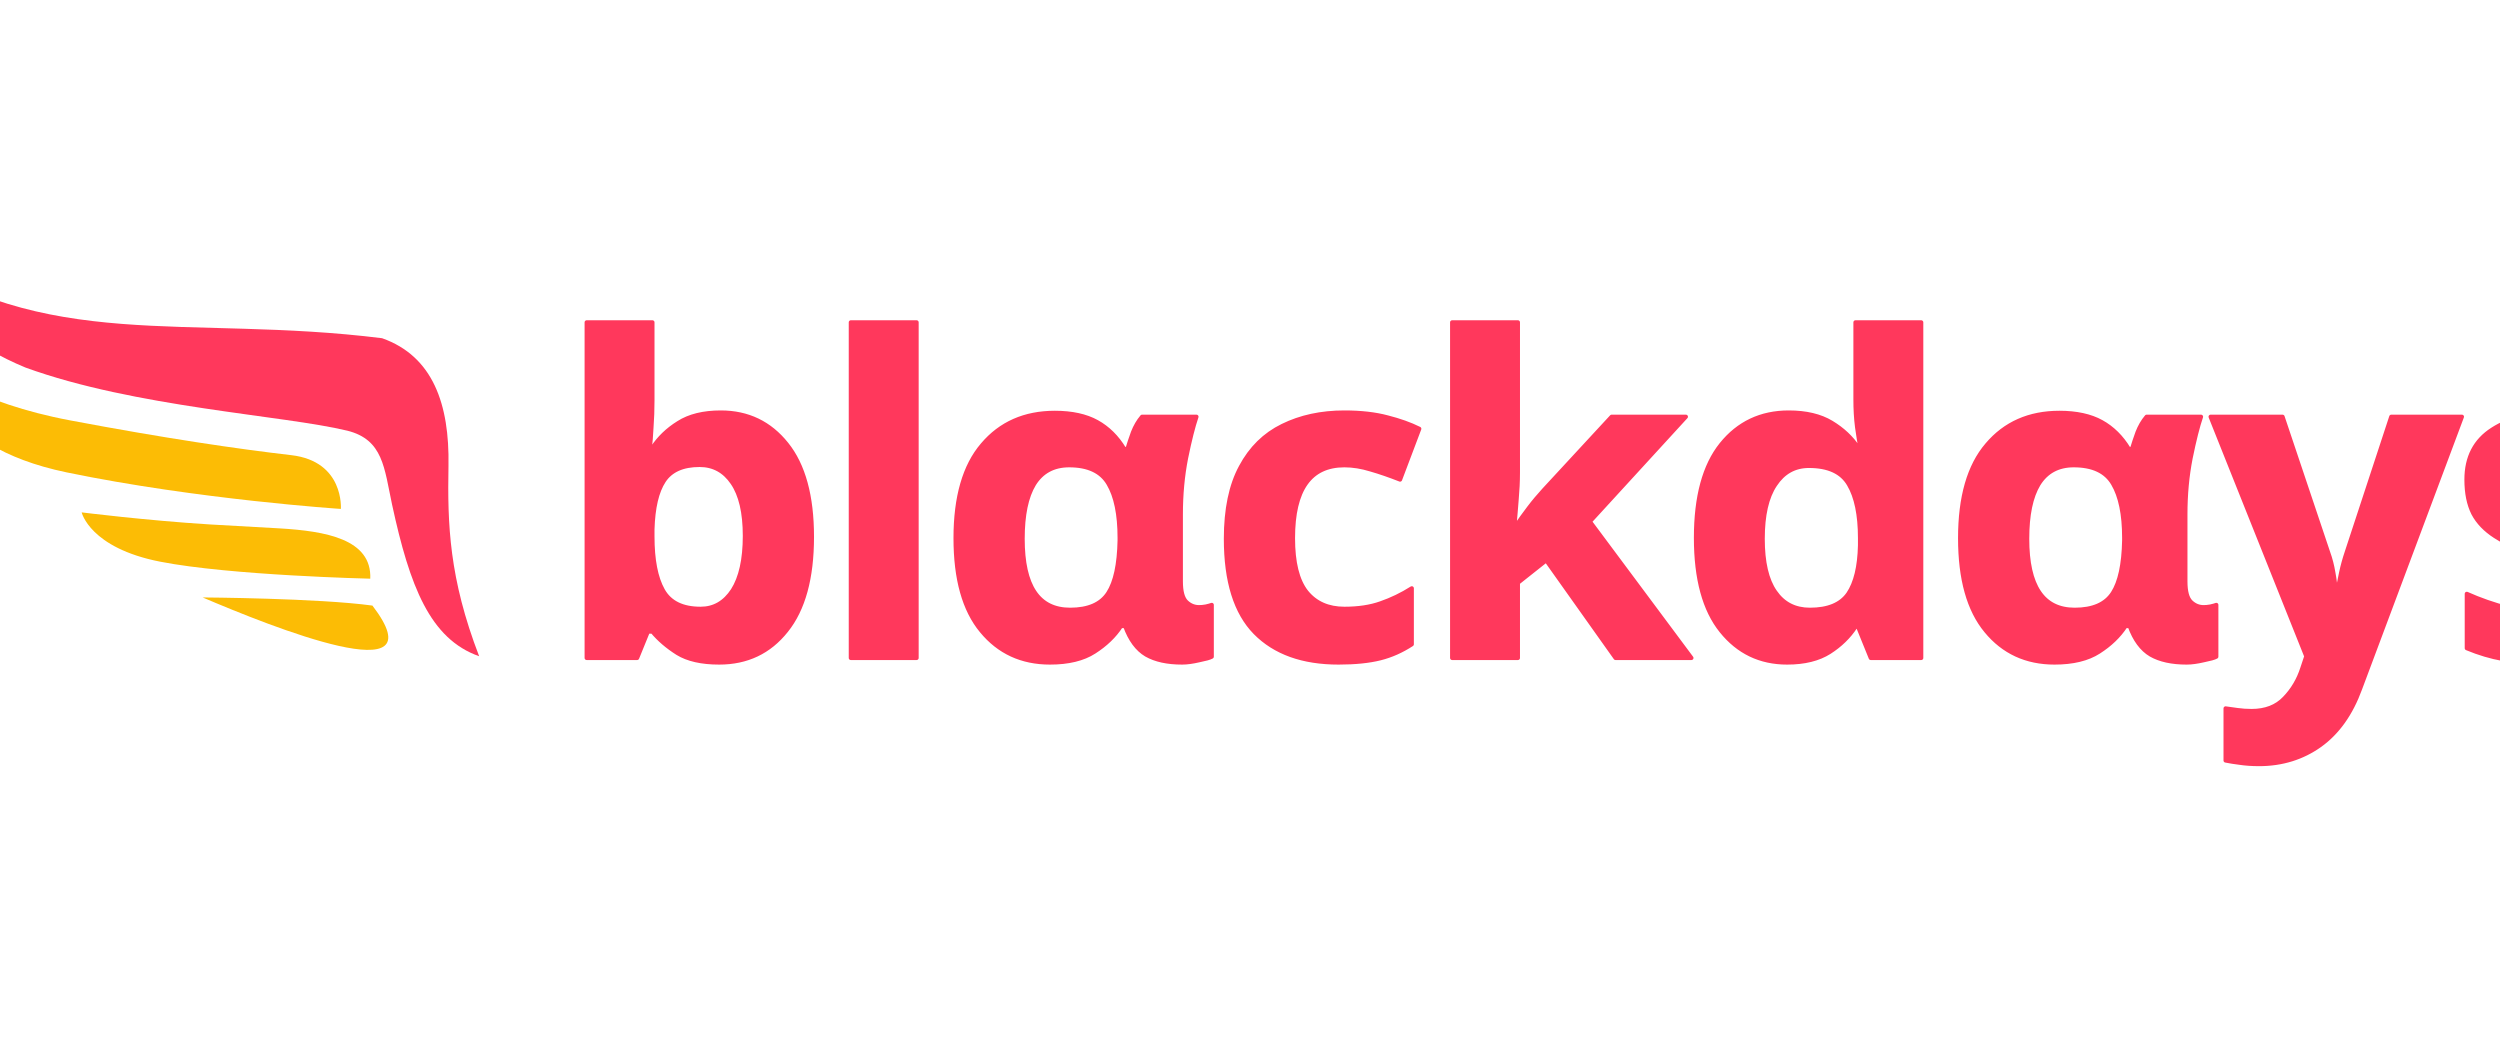
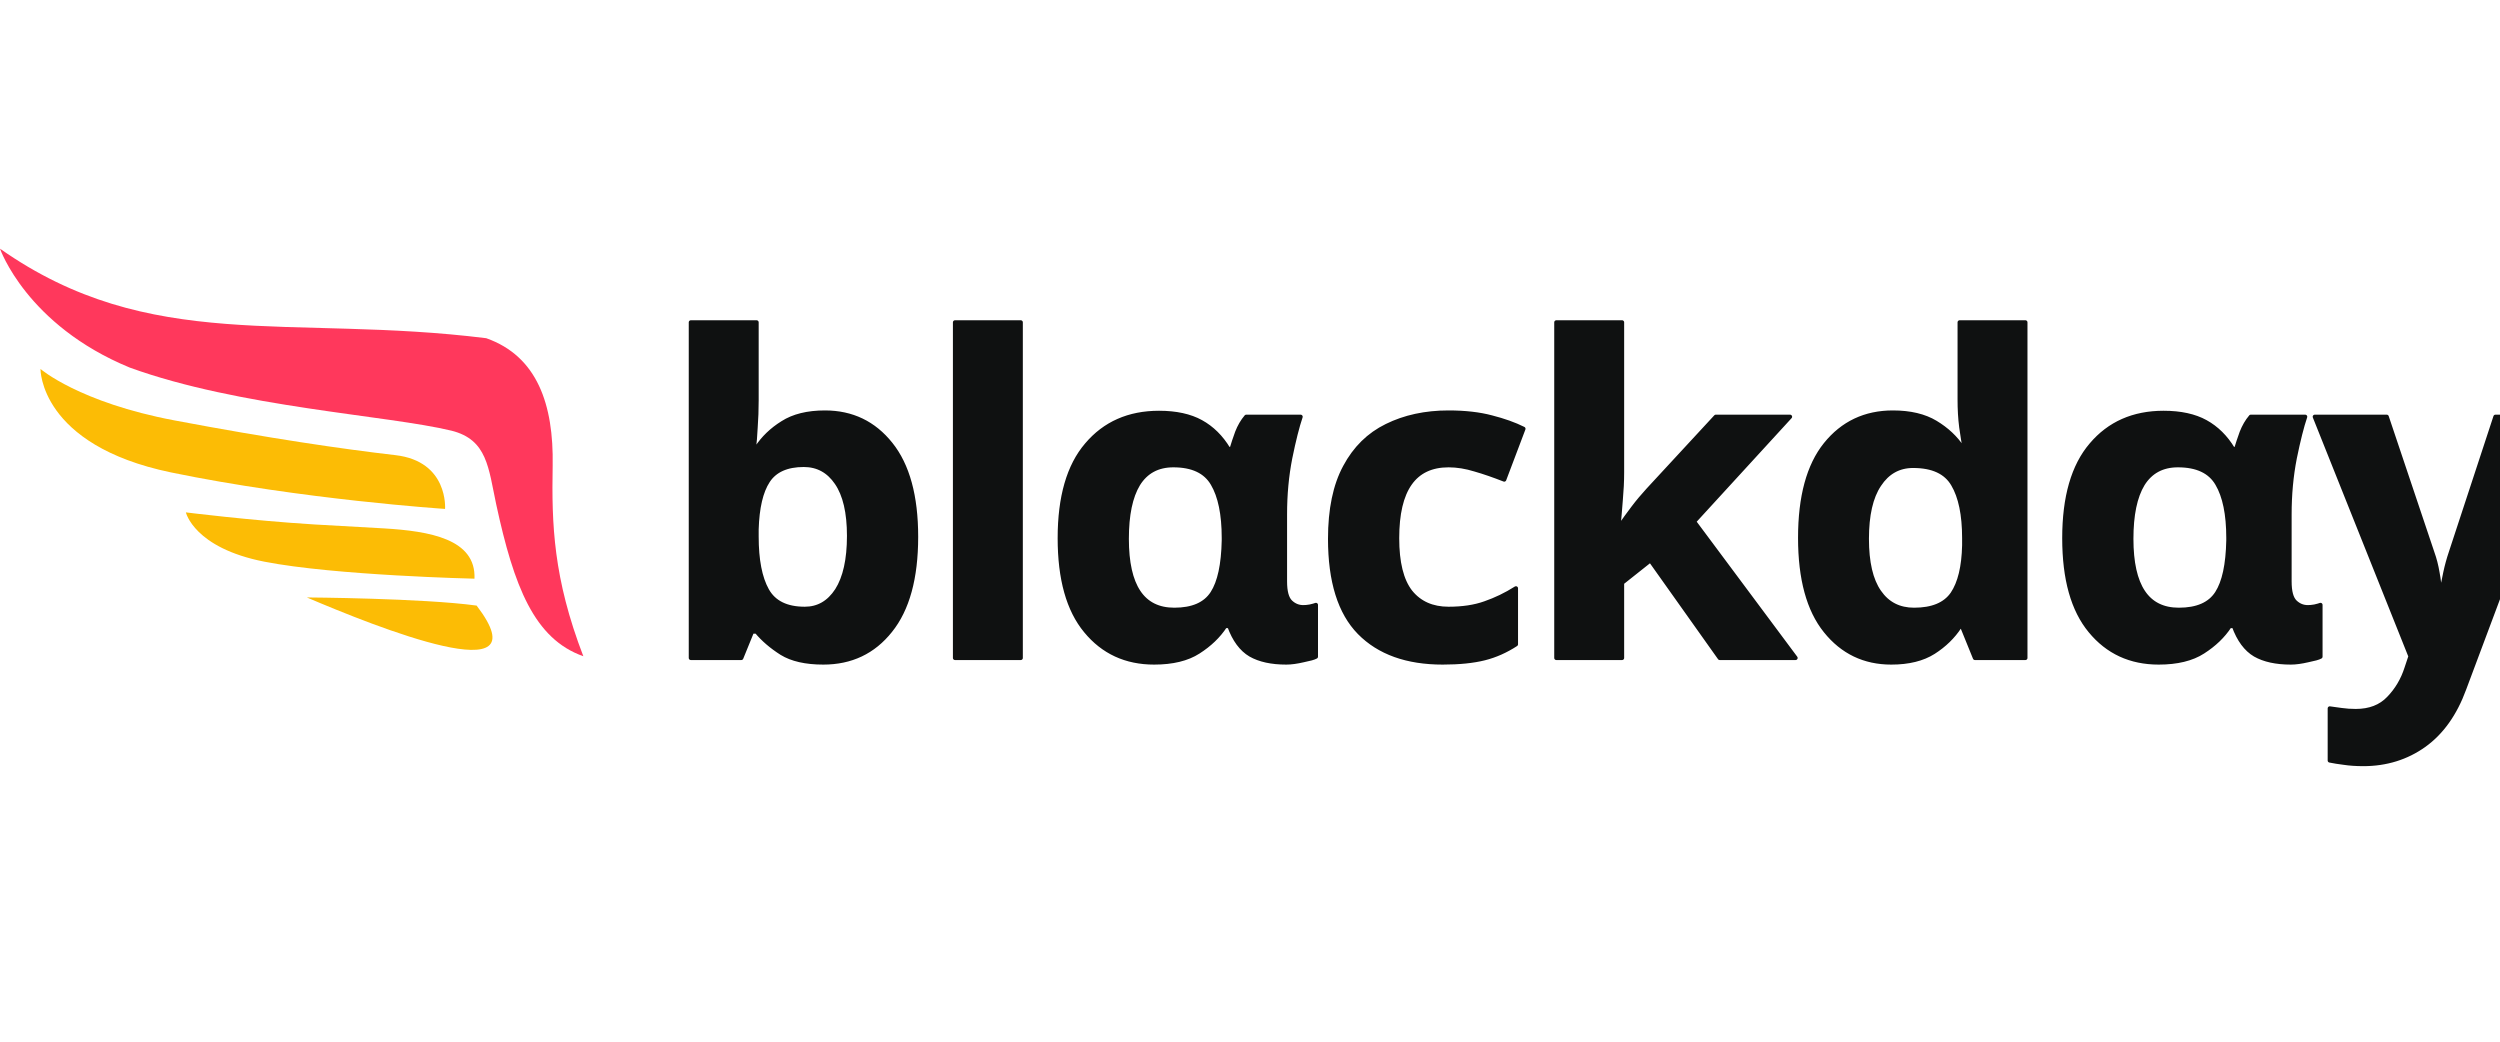
<svg xmlns="http://www.w3.org/2000/svg" width="120" height="50" viewBox="0 0 120 50" version="1.1" id="SVGRoot">
  <defs id="defs132">
    <rect x="11.236" y="7.285" width="69.721" height="10.07" id="rect3" />
    <rect x="12.943" y="23.094" width="88.414" height="18.186" id="rect1" />
    <rect x="-1.478" y="42.333" width="127.885" height="23.822" id="rect3454" />
    <clipPath id="b983e3c625">
      <path d="m 142,147.301 h 115 v 72.75 H 142 Z m 0,0" clip-rule="nonzero" id="path1144" />
    </clipPath>
    <clipPath id="0e8c13dd3a">
      <path d="m 70.262,116.359 h 89.156 v 70.5 H 70.262 Z m 0,0" clip-rule="nonzero" id="path1147" />
    </clipPath>
    <clipPath id="b983e3c625-3">
      <path d="m 142,147.301 h 115 v 72.75 H 142 Z m 0,0" clip-rule="nonzero" id="path1144-6" />
    </clipPath>
    <clipPath id="0e8c13dd3a-7">
      <path d="m 70.262,116.359 h 89.156 v 70.5 H 70.262 Z m 0,0" clip-rule="nonzero" id="path1147-5" />
    </clipPath>
    <clipPath id="b983e3c625-3-1">
      <path d="m 142,147.301 h 115 v 72.75 H 142 Z m 0,0" clip-rule="nonzero" id="path1144-6-2" />
    </clipPath>
    <clipPath id="b983e3c625-3-3">
      <path d="m 142,147.301 h 115 v 72.75 H 142 Z m 0,0" clip-rule="nonzero" id="path1144-6-6" />
    </clipPath>
  </defs>
  <g id="layer1" style="display:inline">
-     <text xml:space="preserve" style="font-style:normal;font-variant:normal;font-weight:normal;font-stretch:normal;font-size:19.724px;line-height:0;font-family:Manrope;-inkscape-font-specification:Manrope;letter-spacing:-0.74px;fill:#ff385c;fill-opacity:1;stroke:#ff385c;stroke-width:0.2;stroke-linecap:round;stroke-linejoin:round;stroke-miterlimit:4;stroke-dasharray:none;stroke-opacity:1;paint-order:stroke markers fill" x="26.502" y="31.582" id="text2">
-       <tspan id="tspan2" x="26.502" y="31.582" style="font-style:normal;font-variant:normal;font-weight:bold;font-stretch:normal;font-size:21.201px;font-family:Manrope;-inkscape-font-specification:'Manrope Bold';word-spacing:0px;fill:#ff385c;fill-opacity:1;stroke:#ff385c;stroke-width:0.2;stroke-linecap:round;stroke-linejoin:round;stroke-miterlimit:4;stroke-dasharray:none;stroke-opacity:1;paint-order:stroke markers fill" dy="0 0 0 0">blαckdαys</tspan>
+     <text xml:space="preserve" style="font-style:normal;font-variant:normal;font-weight:normal;font-stretch:normal;font-size:19.724px;line-height:0;font-family:Manrope;-inkscape-font-specification:Manrope;letter-spacing:-0.74px;fill:#0f1111;fill-opacity:1;stroke:#000000;stroke-width:0.2;stroke-linecap:round;stroke-linejoin:round;stroke-miterlimit:4;stroke-dasharray:none;stroke-opacity:1;paint-order:stroke markers fill" x="31.503" y="31.582" id="text2">
+       <tspan id="tspan2" x="31.503" y="31.582" style="font-style:normal;font-variant:normal;font-weight:bold;font-stretch:normal;font-size:21.201px;font-family:Manrope;-inkscape-font-specification:'Manrope Bold';word-spacing:0px;fill:#0f1111;fill-opacity:1;stroke:#0f1111;stroke-width:0.2;stroke-linecap:round;stroke-linejoin:round;stroke-miterlimit:4;stroke-dasharray:none;stroke-opacity:1;paint-order:stroke markers fill" dy="0 0 0 0">blαckdαys</tspan>
    </text>
-     <path style="display:inline;fill:#ff385c;fill-opacity:1;stroke:none;stroke-width:0.329;stroke-opacity:1" d="M 22.999,31.499 C 21.558,27.747 21.476,25.184 21.527,22.345 21.578,19.422 20.792,17.1 18.339,16.234 8.917,15.062 2.211,17.005 -5.001,11.937 c 0,0 1.269,3.666 6.228,5.707 5.262,1.912 12.373,2.285 15.449,3.03 1.717,0.433 1.766,1.781 2.144,3.548 0.848,3.922 1.82,6.448 4.179,7.277" id="path33289-7" />
-     <path style="display:inline;fill:#fcbc05;fill-opacity:1;stroke:none;stroke-width:0.372;stroke-opacity:1" d="M 17.876,29.068 C 15.28,28.712 9.725,28.677 9.725,28.677 c 3.301,1.406 11.419,4.668 8.152,0.391 z" id="path33287-0" />
-     <path style="display:inline;fill:#fcbc05;fill-opacity:1;stroke:none;stroke-width:0.372;stroke-opacity:1" d="m 17.773,27.777 c 0.08,-1.905 -2.157,-2.283 -4.341,-2.414 -1.305,-0.071 -2.612,-0.143 -3.344,-0.189 -3.065,-0.189 -6.168,-0.58 -6.168,-0.58 0,0 0.387,1.705 3.77,2.367 3.37,0.662 10.083,0.816 10.083,0.816 z" id="path33285-9" />
-     <path style="display:inline;fill:#fcbc05;fill-opacity:1;stroke:none;stroke-width:0.372;stroke-opacity:1" d="m 16.361,24.428 c 0,0 0.173,-2.285 -2.384,-2.581 -2.557,-0.296 -6.019,-0.802 -10.601,-1.667 -4.583,-0.864 -6.435,-2.471 -6.435,-2.471 0,0 -0.052,3.652 6.26,4.966 6.3,1.303 13.159,1.753 13.159,1.753 z" id="path1156-3" />
+     <path style="display:inline;fill:#ff385c;fill-opacity:1;stroke:none;stroke-width:0.329;stroke-opacity:1" d="M 28,31.499 C 26.559,27.747 26.477,25.184 26.528,22.345 26.579,19.422 25.793,17.1 23.34,16.234 13.919,15.062 7.212,17.005 0,11.937 c 0,0 1.269,3.666 6.228,5.707 5.262,1.912 12.373,2.285 15.449,3.03 1.717,0.433 1.766,1.781 2.144,3.548 0.848,3.922 1.82,6.448 4.179,7.277" id="path33289-7" />
+     <path style="display:inline;fill:#fcbc05;fill-opacity:1;stroke:none;stroke-width:0.372;stroke-opacity:1" d="m 22.878,29.068 c -2.597,-0.355 -8.152,-0.391 -8.152,-0.391 3.301,1.406 11.419,4.668 8.152,0.391 z" id="path33287-0" />
+     <path style="display:inline;fill:#fcbc05;fill-opacity:1;stroke:none;stroke-width:0.372;stroke-opacity:1" d="m 22.775,27.777 c 0.08,-1.905 -2.157,-2.283 -4.341,-2.414 -1.305,-0.071 -2.612,-0.143 -3.344,-0.189 -3.065,-0.189 -6.168,-0.58 -6.168,-0.58 0,0 0.387,1.705 3.77,2.367 3.37,0.662 10.083,0.816 10.083,0.816 z" id="path33285-9" />
+     <path style="display:inline;fill:#fcbc05;fill-opacity:1;stroke:none;stroke-width:0.372;stroke-opacity:1" d="m 21.363,24.428 c 0,0 0.173,-2.285 -2.384,-2.581 C 16.422,21.551 12.959,21.045 8.378,20.18 3.795,19.316 1.943,17.709 1.943,17.709 c 0,0 -0.052,3.652 6.26,4.966 6.3,1.303 13.159,1.753 13.159,1.753 z" id="path1156-3" />
  </g>
  <g id="layer2" style="display:inline" />
  <g id="layer3" style="display:inline" />
  <g id="layer4" style="display:none">
    <rect style="display:inline;opacity:0.557;fill:#ff5e00;fill-opacity:1;stroke:#0069f5;stroke-width:0;stroke-linecap:round;stroke-linejoin:round;paint-order:stroke fill markers" id="rect1592-1" width="15" height="15" x="1.8808064e-06" y="15" />
    <rect style="display:inline;opacity:0.557;fill:#ff0000;stroke:#0069f5;stroke-width:0;stroke-linecap:round;stroke-linejoin:round;paint-order:stroke fill markers" id="rect1592" width="120" height="15" x="1.8808064e-06" y="6.7562792e-07" />
  </g>
</svg>
